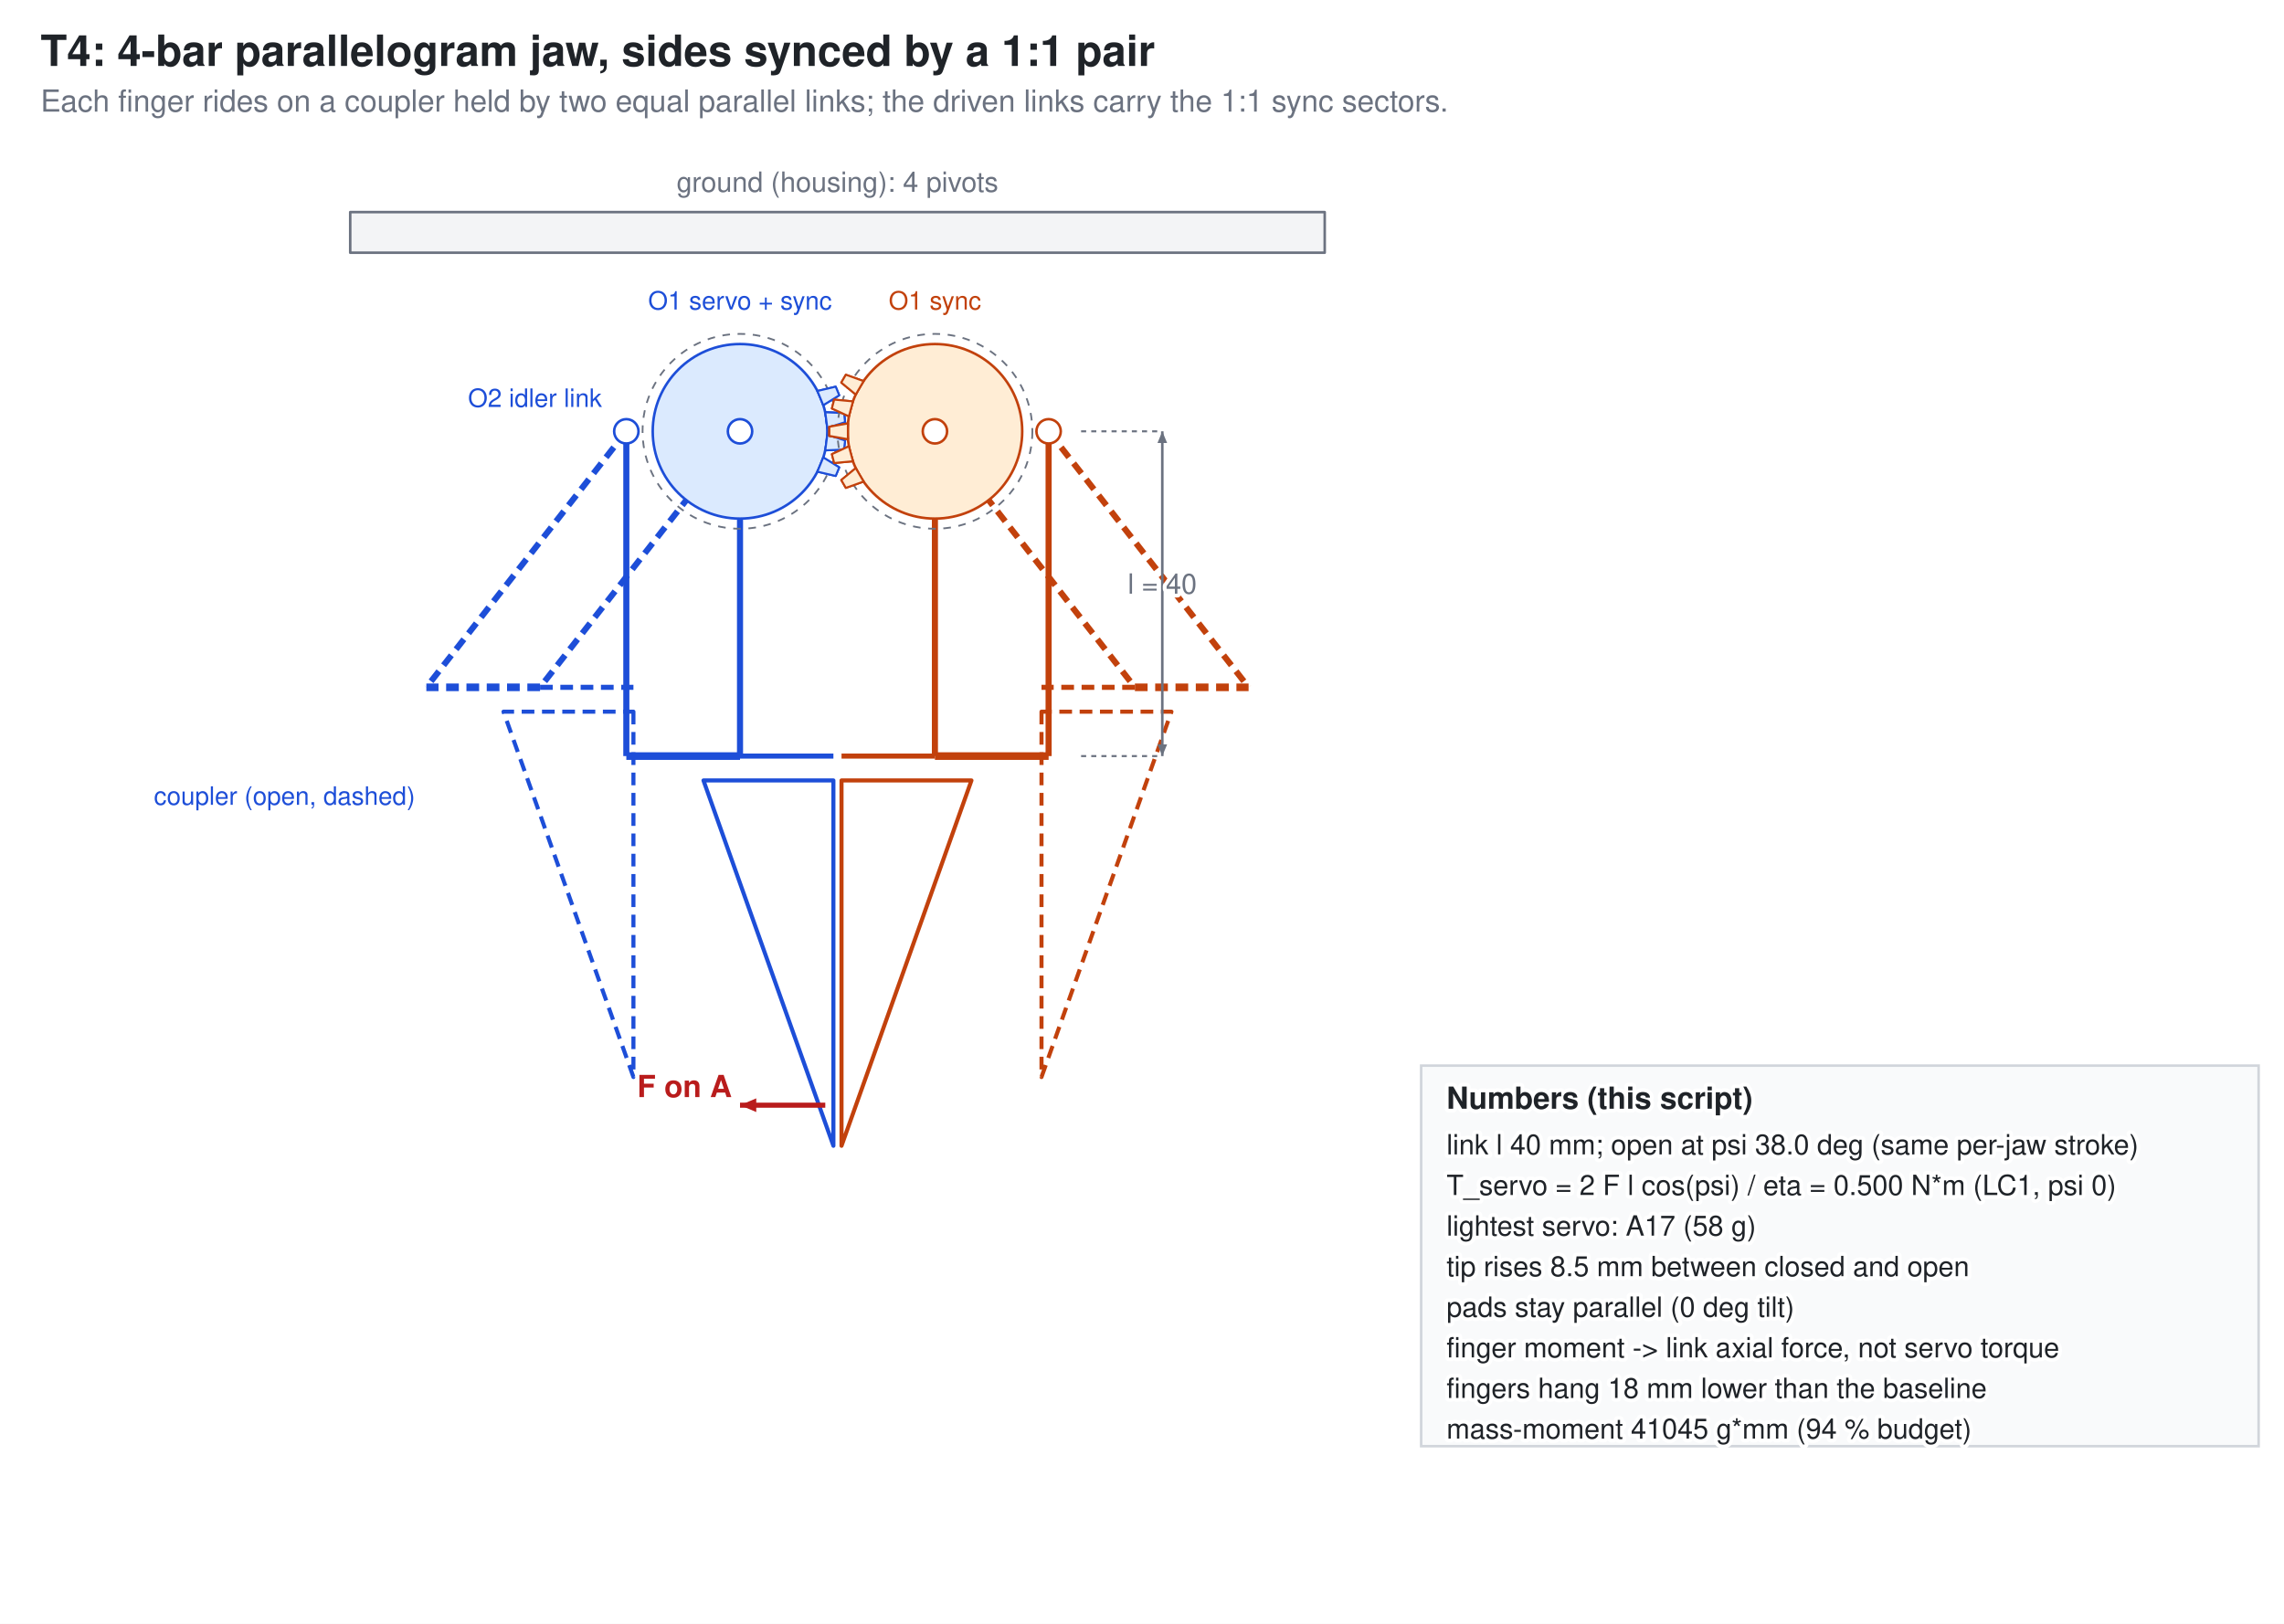
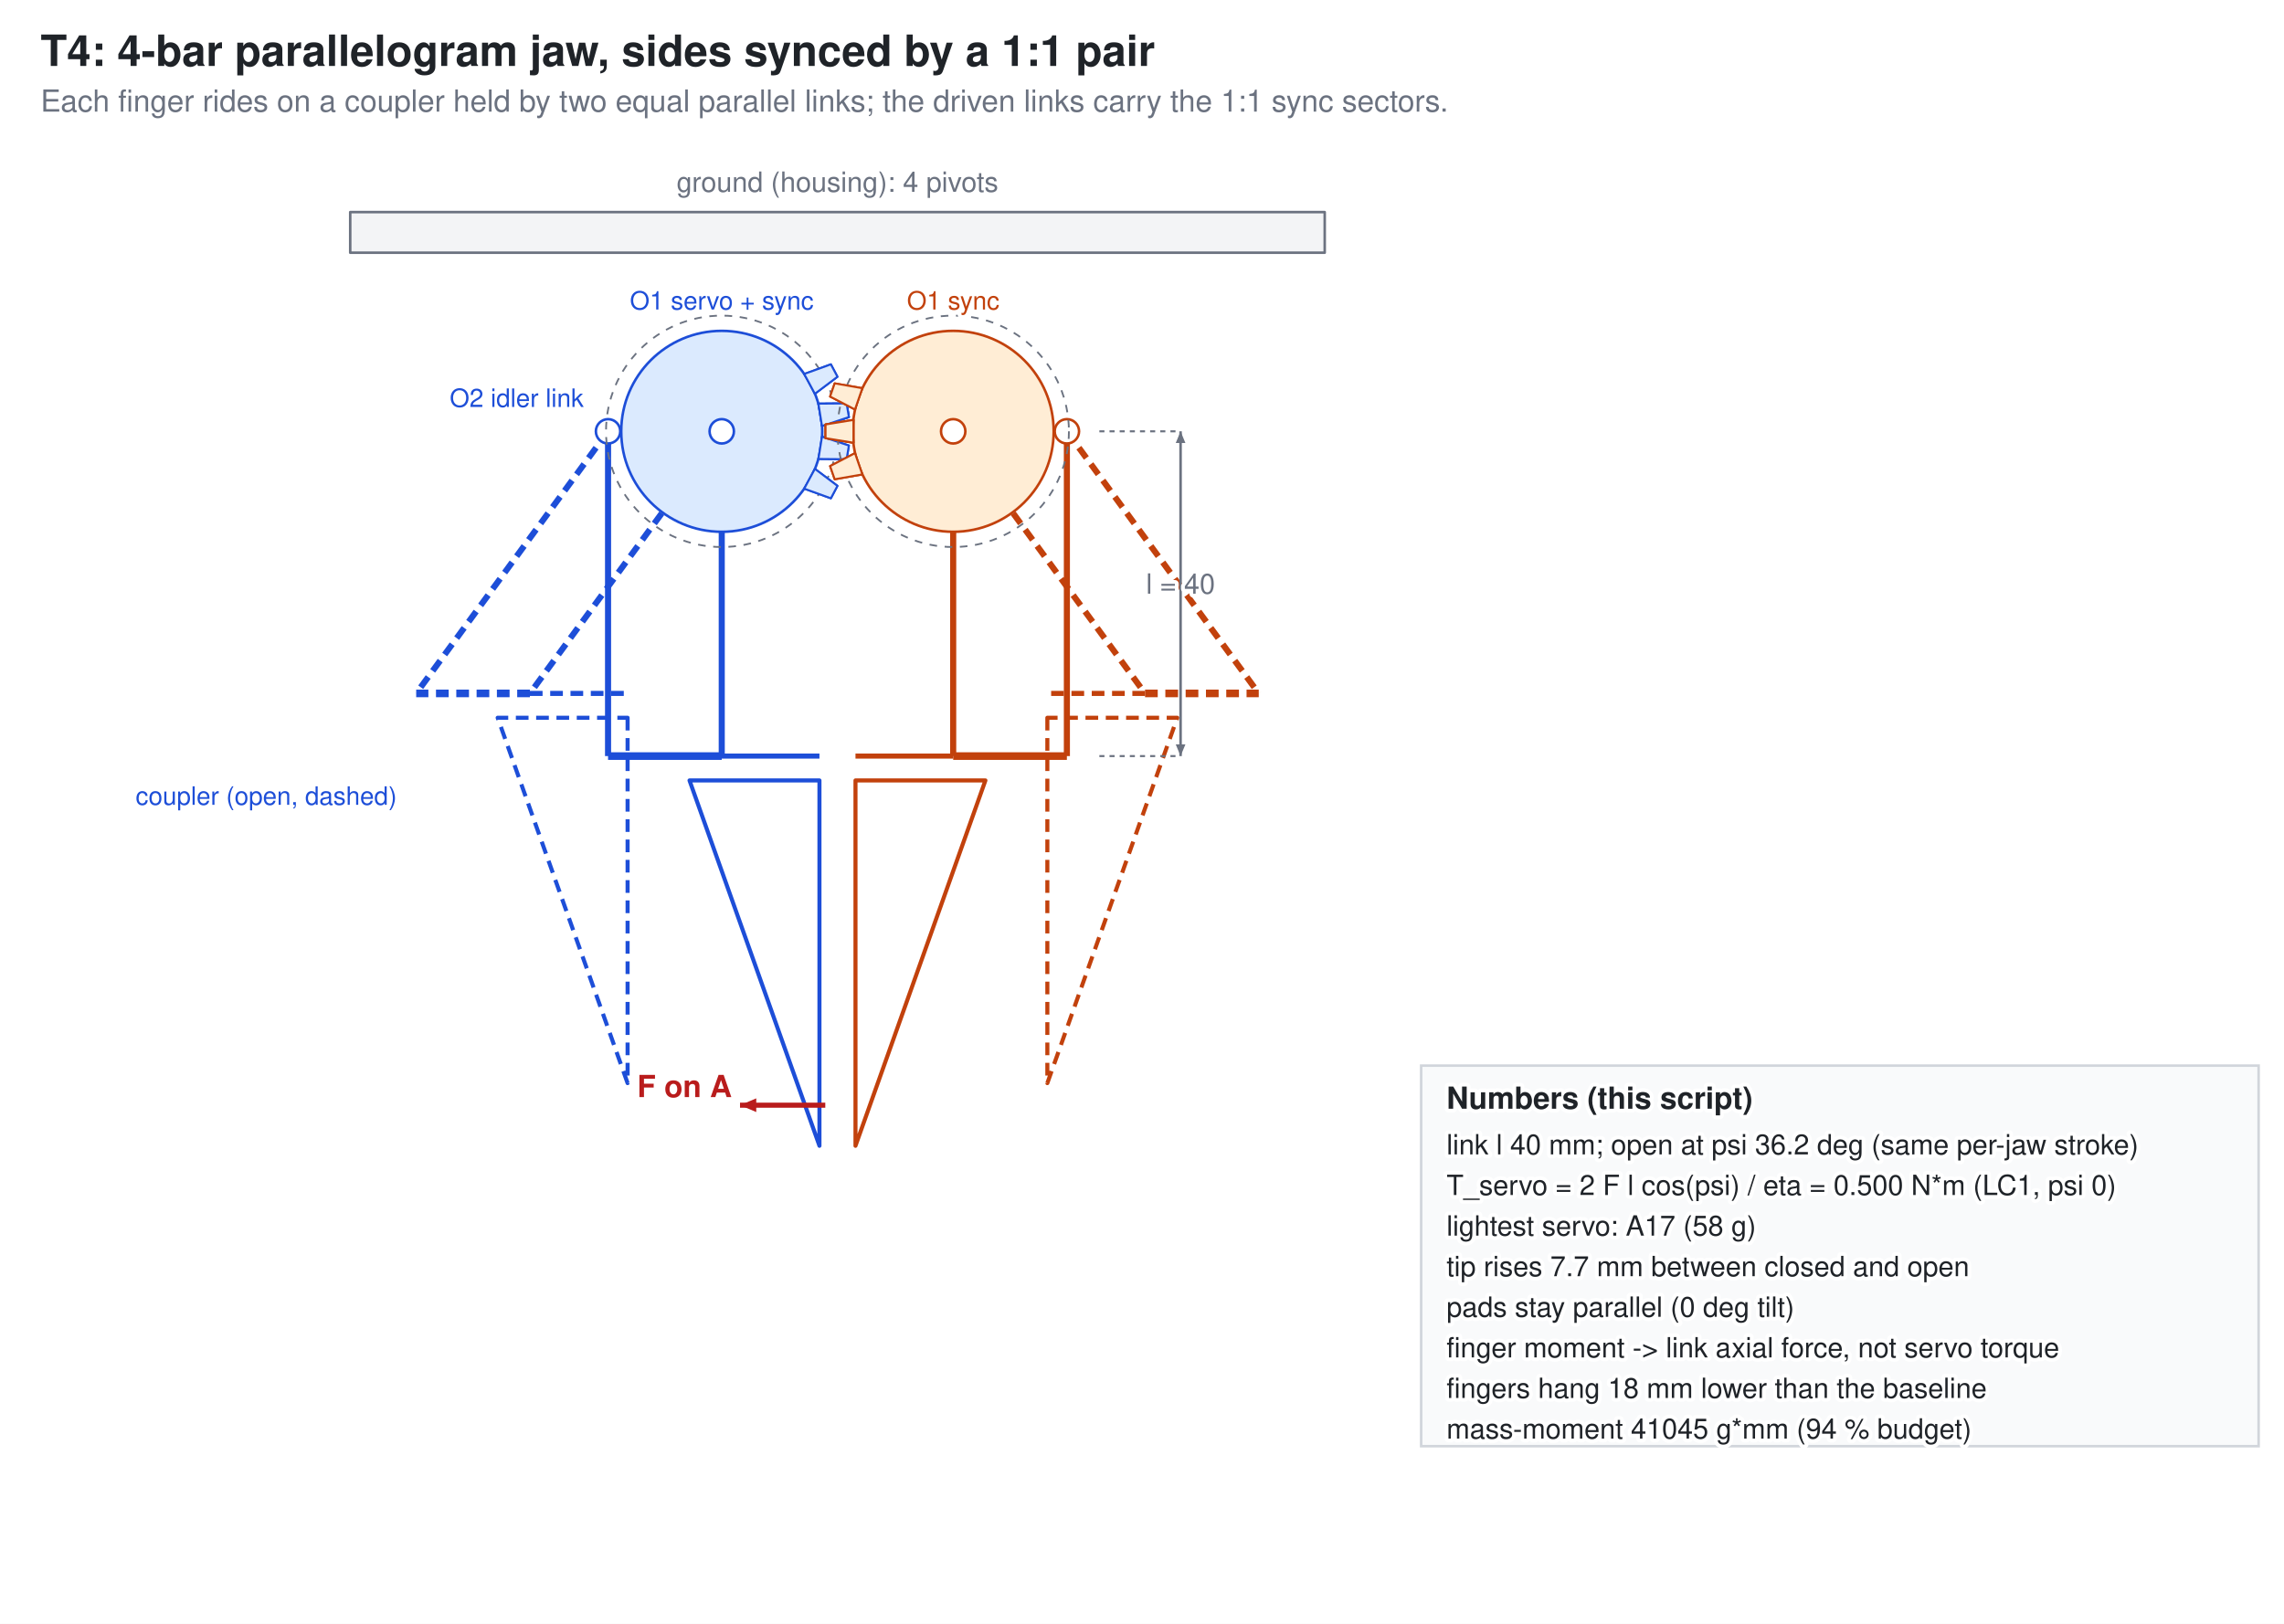
<svg xmlns="http://www.w3.org/2000/svg" viewBox="0 0 900 640" width="900" height="640" font-family="Helvetica, Arial, sans-serif">
  <rect width="900" height="640" fill="#ffffff" />
  <text x="16" y="26" font-size="17" font-weight="bold" fill="#1f2328">T4: 4-bar parallelogram jaw, sides synced by a 1:1 pair</text>
  <text x="16" y="44" font-size="12" fill="#6b7280">Each finger rides on a coupler held by two equal parallel links; the driven links carry the 1:1 sync sectors.</text>
-   <line x1="291.6" y1="170.0" x2="291.6" y2="298.0" stroke="#1d4ed8" stroke-width="2.4" />
-   <line x1="246.8" y1="170.0" x2="246.8" y2="298.0" stroke="#1d4ed8" stroke-width="2.4" />
-   <line x1="291.6" y1="298.0" x2="246.8" y2="298.0" stroke="#1d4ed8" stroke-width="3.0" />
-   <line x1="291.6" y1="298.0" x2="328.4" y2="298.0" stroke="#1d4ed8" stroke-width="2.0" />
-   <polygon points="328.4,307.6 328.4,451.6 277.2,307.6" stroke="#1d4ed8" stroke-width="1.6" fill="none" fill-opacity="1.0" stroke-linejoin="round" />
-   <line x1="291.6" y1="170.0" x2="212.8" y2="270.9" stroke="#1d4ed8" stroke-width="2.4" stroke-dasharray="5,3" />
-   <line x1="246.8" y1="170.0" x2="168.0" y2="270.9" stroke="#1d4ed8" stroke-width="2.4" stroke-dasharray="5,3" />
-   <line x1="212.8" y1="270.9" x2="168.0" y2="270.9" stroke="#1d4ed8" stroke-width="3.0" stroke-dasharray="5,3" />
-   <line x1="212.8" y1="270.9" x2="249.6" y2="270.9" stroke="#1d4ed8" stroke-width="2.0" stroke-dasharray="5,3" />
-   <polygon points="249.6,280.5 249.6,424.5 198.4,280.5" stroke="#1d4ed8" stroke-width="1.6" fill="none" fill-opacity="1.0" stroke-dasharray="5,3" stroke-linejoin="round" />
-   <circle cx="246.8" cy="170.0" r="4.8" stroke="#1d4ed8" stroke-width="1.0" fill="#ffffff" fill-opacity="1.0" />
-   <line x1="368.4" y1="170.0" x2="368.4" y2="298.0" stroke="#c2410c" stroke-width="2.4" />
-   <line x1="413.2" y1="170.0" x2="413.2" y2="298.0" stroke="#c2410c" stroke-width="2.4" />
-   <line x1="368.4" y1="298.0" x2="413.2" y2="298.0" stroke="#c2410c" stroke-width="3.0" />
-   <line x1="368.4" y1="298.0" x2="331.6" y2="298.0" stroke="#c2410c" stroke-width="2.0" />
-   <polygon points="331.6,307.6 331.6,451.6 382.8,307.6" stroke="#c2410c" stroke-width="1.6" fill="none" fill-opacity="1.0" stroke-linejoin="round" />
-   <line x1="368.4" y1="170.0" x2="447.2" y2="270.9" stroke="#c2410c" stroke-width="2.4" stroke-dasharray="5,3" />
-   <line x1="413.2" y1="170.0" x2="492.0" y2="270.9" stroke="#c2410c" stroke-width="2.4" stroke-dasharray="5,3" />
-   <line x1="447.2" y1="270.9" x2="492.0" y2="270.9" stroke="#c2410c" stroke-width="3.0" stroke-dasharray="5,3" />
-   <line x1="447.2" y1="270.9" x2="410.4" y2="270.9" stroke="#c2410c" stroke-width="2.0" stroke-dasharray="5,3" />
-   <polygon points="410.4,280.5 410.4,424.5 461.6,280.5" stroke="#c2410c" stroke-width="1.6" fill="none" fill-opacity="1.0" stroke-dasharray="5,3" stroke-linejoin="round" />
-   <circle cx="413.2" cy="170.0" r="4.8" stroke="#c2410c" stroke-width="1.0" fill="#ffffff" fill-opacity="1.0" />
-   <circle cx="291.6" cy="170.0" r="34.4" stroke="#1d4ed8" stroke-width="1.0" fill="#dbeafe" fill-opacity="1.0" />
-   <circle cx="291.6" cy="170.0" r="38.4" stroke="#6b7280" stroke-width="0.7" fill="none" fill-opacity="1.0" stroke-dasharray="3,3" />
-   <polygon points="326.0,168.6 333.0,166.4 332.6,162.8 325.2,162.5" stroke="#1d4ed8" stroke-width="0.8" fill="#dbeafe" fill-opacity="1.0" stroke-linejoin="round" />
-   <polygon points="324.4,159.7 330.7,155.8 329.3,152.4 322.1,154.1" stroke="#1d4ed8" stroke-width="0.8" fill="#dbeafe" fill-opacity="1.0" stroke-linejoin="round" />
-   <polygon points="322.1,185.9 329.3,187.6 330.7,184.2 324.4,180.3" stroke="#1d4ed8" stroke-width="0.8" fill="#dbeafe" fill-opacity="1.0" stroke-linejoin="round" />
-   <polygon points="325.2,177.5 332.6,177.2 333.0,173.6 326.0,171.4" stroke="#1d4ed8" stroke-width="0.8" fill="#dbeafe" fill-opacity="1.0" stroke-linejoin="round" />
-   <polygon points="326.0,168.6 333.0,166.4 332.6,162.8 325.2,162.5" stroke="#1d4ed8" stroke-width="0.8" fill="#dbeafe" fill-opacity="1.0" stroke-linejoin="round" />
-   <polygon points="324.4,159.7 330.7,155.8 329.3,152.4 322.1,154.1" stroke="#1d4ed8" stroke-width="0.8" fill="#dbeafe" fill-opacity="1.0" stroke-linejoin="round" />
-   <polygon points="322.1,185.9 329.3,187.6 330.7,184.2 324.4,180.3" stroke="#1d4ed8" stroke-width="0.8" fill="#dbeafe" fill-opacity="1.0" stroke-linejoin="round" />
-   <polygon points="325.2,177.5 332.6,177.2 333.0,173.6 326.0,171.4" stroke="#1d4ed8" stroke-width="0.8" fill="#dbeafe" fill-opacity="1.0" stroke-linejoin="round" />
-   <polygon points="326.0,168.6 333.0,166.4 332.6,162.8 325.2,162.5" stroke="#1d4ed8" stroke-width="0.8" fill="#dbeafe" fill-opacity="1.0" stroke-linejoin="round" />
-   <circle cx="291.6" cy="170.0" r="4.8" stroke="#1d4ed8" stroke-width="1.0" fill="#ffffff" fill-opacity="1.0" />
-   <circle cx="368.4" cy="170.0" r="34.4" stroke="#c2410c" stroke-width="1.0" fill="#ffedd5" fill-opacity="1.0" />
-   <circle cx="368.4" cy="170.0" r="38.4" stroke="#6b7280" stroke-width="0.7" fill="none" fill-opacity="1.0" stroke-dasharray="3,3" />
-   <polygon points="334.1,166.9 326.8,168.2 326.8,171.8 334.1,173.1" stroke="#c2410c" stroke-width="0.8" fill="#ffedd5" fill-opacity="1.0" stroke-linejoin="round" />
-   <polygon points="334.5,175.9 327.8,179.0 328.7,182.5 336.1,181.8" stroke="#c2410c" stroke-width="0.8" fill="#ffedd5" fill-opacity="1.0" stroke-linejoin="round" />
-   <polygon points="337.2,184.5 331.5,189.2 333.3,192.3 340.3,189.8" stroke="#c2410c" stroke-width="0.8" fill="#ffedd5" fill-opacity="1.0" stroke-linejoin="round" />
-   <polygon points="340.3,150.2 333.3,147.7 331.5,150.8 337.2,155.5" stroke="#c2410c" stroke-width="0.8" fill="#ffedd5" fill-opacity="1.0" stroke-linejoin="round" />
-   <polygon points="336.1,158.2 328.7,157.5 327.8,161.0 334.5,164.1" stroke="#c2410c" stroke-width="0.8" fill="#ffedd5" fill-opacity="1.0" stroke-linejoin="round" />
-   <polygon points="334.1,166.9 326.8,168.2 326.8,171.8 334.1,173.1" stroke="#c2410c" stroke-width="0.8" fill="#ffedd5" fill-opacity="1.0" stroke-linejoin="round" />
-   <polygon points="334.5,175.9 327.8,179.0 328.7,182.5 336.1,181.8" stroke="#c2410c" stroke-width="0.8" fill="#ffedd5" fill-opacity="1.0" stroke-linejoin="round" />
-   <polygon points="337.2,184.5 331.5,189.2 333.3,192.3 340.3,189.8" stroke="#c2410c" stroke-width="0.8" fill="#ffedd5" fill-opacity="1.0" stroke-linejoin="round" />
-   <polygon points="340.3,150.2 333.3,147.7 331.5,150.8 337.2,155.5" stroke="#c2410c" stroke-width="0.8" fill="#ffedd5" fill-opacity="1.0" stroke-linejoin="round" />
-   <polygon points="336.1,158.2 328.7,157.5 327.8,161.0 334.5,164.1" stroke="#c2410c" stroke-width="0.8" fill="#ffedd5" fill-opacity="1.0" stroke-linejoin="round" />
-   <polygon points="334.1,166.9 326.8,168.2 326.8,171.8 334.1,173.1" stroke="#c2410c" stroke-width="0.8" fill="#ffedd5" fill-opacity="1.0" stroke-linejoin="round" />
-   <circle cx="368.4" cy="170.0" r="4.8" stroke="#c2410c" stroke-width="1.0" fill="#ffffff" fill-opacity="1.0" />
+   <line x1="284.4" y1="170.0" x2="284.4" y2="298.0" stroke="#1d4ed8" stroke-width="2.4" />
+   <line x1="239.6" y1="170.0" x2="239.6" y2="298.0" stroke="#1d4ed8" stroke-width="2.4" />
+   <line x1="284.4" y1="298.0" x2="239.6" y2="298.0" stroke="#1d4ed8" stroke-width="3.0" />
+   <line x1="284.4" y1="298.0" x2="322.9" y2="298.0" stroke="#1d4ed8" stroke-width="2.0" />
+   <polygon points="322.9,307.6 322.9,451.6 271.7,307.6" stroke="#1d4ed8" stroke-width="1.6" fill="none" fill-opacity="1.0" stroke-linejoin="round" />
+   <line x1="284.4" y1="170.0" x2="208.8" y2="273.3" stroke="#1d4ed8" stroke-width="2.4" stroke-dasharray="5,3" />
+   <line x1="239.6" y1="170.0" x2="164.0" y2="273.3" stroke="#1d4ed8" stroke-width="2.4" stroke-dasharray="5,3" />
+   <line x1="208.8" y1="273.3" x2="164.0" y2="273.3" stroke="#1d4ed8" stroke-width="3.0" stroke-dasharray="5,3" />
+   <line x1="208.8" y1="273.3" x2="247.3" y2="273.3" stroke="#1d4ed8" stroke-width="2.0" stroke-dasharray="5,3" />
+   <polygon points="247.3,282.9 247.3,426.9 196.1,282.9" stroke="#1d4ed8" stroke-width="1.6" fill="none" fill-opacity="1.0" stroke-dasharray="5,3" stroke-linejoin="round" />
+   <circle cx="239.6" cy="170.0" r="4.8" stroke="#1d4ed8" stroke-width="1.0" fill="#ffffff" fill-opacity="1.0" />
+   <line x1="375.6" y1="170.0" x2="375.6" y2="298.0" stroke="#c2410c" stroke-width="2.4" />
+   <line x1="420.4" y1="170.0" x2="420.4" y2="298.0" stroke="#c2410c" stroke-width="2.4" />
+   <line x1="375.6" y1="298.0" x2="420.4" y2="298.0" stroke="#c2410c" stroke-width="3.0" />
+   <line x1="375.6" y1="298.0" x2="337.1" y2="298.0" stroke="#c2410c" stroke-width="2.0" />
+   <polygon points="337.1,307.6 337.1,451.6 388.3,307.6" stroke="#c2410c" stroke-width="1.6" fill="none" fill-opacity="1.0" stroke-linejoin="round" />
+   <line x1="375.6" y1="170.0" x2="451.2" y2="273.3" stroke="#c2410c" stroke-width="2.4" stroke-dasharray="5,3" />
+   <line x1="420.4" y1="170.0" x2="496.0" y2="273.3" stroke="#c2410c" stroke-width="2.4" stroke-dasharray="5,3" />
+   <line x1="451.2" y1="273.3" x2="496.0" y2="273.3" stroke="#c2410c" stroke-width="3.0" stroke-dasharray="5,3" />
+   <line x1="451.2" y1="273.3" x2="412.7" y2="273.3" stroke="#c2410c" stroke-width="2.0" stroke-dasharray="5,3" />
+   <polygon points="412.7,282.9 412.7,426.9 463.9,282.9" stroke="#c2410c" stroke-width="1.6" fill="none" fill-opacity="1.0" stroke-dasharray="5,3" stroke-linejoin="round" />
+   <circle cx="420.4" cy="170.0" r="4.8" stroke="#c2410c" stroke-width="1.0" fill="#ffffff" fill-opacity="1.0" />
+   <circle cx="284.4" cy="170.0" r="39.6" stroke="#1d4ed8" stroke-width="1.0" fill="#dbeafe" fill-opacity="1.0" />
+   <circle cx="284.4" cy="170.0" r="45.6" stroke="#6b7280" stroke-width="0.7" fill="none" fill-opacity="1.0" stroke-dasharray="3,3" />
+   <polygon points="323.9,167.9 334.5,164.4 333.6,159.0 322.5,159.1" stroke="#1d4ed8" stroke-width="0.8" fill="#dbeafe" fill-opacity="1.0" stroke-linejoin="round" />
+   <polygon points="321.1,155.2 330.0,148.5 327.4,143.6 316.9,147.4" stroke="#1d4ed8" stroke-width="0.8" fill="#dbeafe" fill-opacity="1.0" stroke-linejoin="round" />
+   <polygon points="316.9,192.6 327.4,196.4 330.0,191.5 321.1,184.8" stroke="#1d4ed8" stroke-width="0.8" fill="#dbeafe" fill-opacity="1.0" stroke-linejoin="round" />
+   <polygon points="322.5,180.9 333.6,181.0 334.5,175.6 323.9,172.1" stroke="#1d4ed8" stroke-width="0.8" fill="#dbeafe" fill-opacity="1.0" stroke-linejoin="round" />
+   <polygon points="323.9,167.9 334.5,164.4 333.6,159.0 322.5,159.1" stroke="#1d4ed8" stroke-width="0.8" fill="#dbeafe" fill-opacity="1.0" stroke-linejoin="round" />
+   <polygon points="321.1,155.2 330.0,148.5 327.4,143.6 316.9,147.4" stroke="#1d4ed8" stroke-width="0.8" fill="#dbeafe" fill-opacity="1.0" stroke-linejoin="round" />
+   <polygon points="316.9,192.6 327.4,196.4 330.0,191.5 321.1,184.8" stroke="#1d4ed8" stroke-width="0.8" fill="#dbeafe" fill-opacity="1.0" stroke-linejoin="round" />
+   <polygon points="322.5,180.9 333.6,181.0 334.5,175.6 323.9,172.1" stroke="#1d4ed8" stroke-width="0.8" fill="#dbeafe" fill-opacity="1.0" stroke-linejoin="round" />
+   <polygon points="323.9,167.9 334.5,164.4 333.6,159.0 322.5,159.1" stroke="#1d4ed8" stroke-width="0.8" fill="#dbeafe" fill-opacity="1.0" stroke-linejoin="round" />
+   <circle cx="284.4" cy="170.0" r="4.8" stroke="#1d4ed8" stroke-width="1.0" fill="#ffffff" fill-opacity="1.0" />
+   <circle cx="375.6" cy="170.0" r="39.6" stroke="#c2410c" stroke-width="1.0" fill="#ffedd5" fill-opacity="1.0" />
+   <circle cx="375.6" cy="170.0" r="45.6" stroke="#6b7280" stroke-width="0.7" fill="none" fill-opacity="1.0" stroke-dasharray="3,3" />
+   <polygon points="336.3,165.5 325.3,167.3 325.3,172.7 336.3,174.5" stroke="#c2410c" stroke-width="0.8" fill="#ffedd5" fill-opacity="1.0" stroke-linejoin="round" />
+   <polygon points="336.9,178.6 327.1,183.7 328.9,188.9 339.8,187.0" stroke="#c2410c" stroke-width="0.8" fill="#ffedd5" fill-opacity="1.0" stroke-linejoin="round" />
+   <polygon points="339.8,153.0 328.9,151.1 327.1,156.3 336.9,161.4" stroke="#c2410c" stroke-width="0.8" fill="#ffedd5" fill-opacity="1.0" stroke-linejoin="round" />
+   <polygon points="336.3,165.5 325.3,167.3 325.3,172.7 336.3,174.5" stroke="#c2410c" stroke-width="0.8" fill="#ffedd5" fill-opacity="1.0" stroke-linejoin="round" />
+   <polygon points="336.9,178.6 327.1,183.7 328.9,188.9 339.8,187.0" stroke="#c2410c" stroke-width="0.8" fill="#ffedd5" fill-opacity="1.0" stroke-linejoin="round" />
+   <polygon points="339.8,153.0 328.9,151.1 327.1,156.3 336.9,161.4" stroke="#c2410c" stroke-width="0.8" fill="#ffedd5" fill-opacity="1.0" stroke-linejoin="round" />
+   <polygon points="336.3,165.5 325.3,167.3 325.3,172.7 336.3,174.5" stroke="#c2410c" stroke-width="0.8" fill="#ffedd5" fill-opacity="1.0" stroke-linejoin="round" />
+   <circle cx="375.6" cy="170.0" r="4.8" stroke="#c2410c" stroke-width="1.0" fill="#ffffff" fill-opacity="1.0" />
  <polygon points="138.0,99.6 522.0,99.6 522.0,83.6 138.0,83.6" stroke="#6b7280" stroke-width="1.0" fill="#f3f4f6" fill-opacity="1.0" stroke-linejoin="round" />
  <text x="330.0" y="75.6" font-size="11" fill="#6b7280" text-anchor="middle" stroke="#ffffff" stroke-width="3" stroke-linejoin="round" paint-order="stroke">ground (housing): 4 pivots</text>
-   <text x="237.2" y="160.4" font-size="10" fill="#1d4ed8" text-anchor="end" stroke="#ffffff" stroke-width="3" stroke-linejoin="round" paint-order="stroke">O2 idler link</text>
-   <text x="291.6" y="122.0" font-size="10" fill="#1d4ed8" text-anchor="middle" stroke="#ffffff" stroke-width="3" stroke-linejoin="round" paint-order="stroke">O1 servo + sync</text>
-   <text x="368.4" y="122.0" font-size="10" fill="#c2410c" text-anchor="middle" stroke="#ffffff" stroke-width="3" stroke-linejoin="round" paint-order="stroke">O1 sync</text>
-   <text x="163.6" y="317.2" font-size="10" fill="#1d4ed8" text-anchor="end" stroke="#ffffff" stroke-width="3" stroke-linejoin="round" paint-order="stroke">coupler (open, dashed)</text>
+   <text x="230.0" y="160.4" font-size="10" fill="#1d4ed8" text-anchor="end" stroke="#ffffff" stroke-width="3" stroke-linejoin="round" paint-order="stroke">O2 idler link</text>
+   <text x="284.4" y="122.0" font-size="10" fill="#1d4ed8" text-anchor="middle" stroke="#ffffff" stroke-width="3" stroke-linejoin="round" paint-order="stroke">O1 servo + sync</text>
+   <text x="375.6" y="122.0" font-size="10" fill="#c2410c" text-anchor="middle" stroke="#ffffff" stroke-width="3" stroke-linejoin="round" paint-order="stroke">O1 sync</text>
+   <text x="156.4" y="317.2" font-size="10" fill="#1d4ed8" text-anchor="end" stroke="#ffffff" stroke-width="3" stroke-linejoin="round" paint-order="stroke">coupler (open, dashed)</text>
  <line x1="325.2" y1="435.6" x2="291.6" y2="435.6" stroke="#b91c1c" stroke-width="2.0" />
  <polygon points="291.6,435.6 298.0,432.9 298.0,438.3" fill="#b91c1c" />
  <text x="288.4" y="432.4" font-size="12" fill="#b91c1c" text-anchor="end" font-weight="bold" stroke="#ffffff" stroke-width="3" stroke-linejoin="round" paint-order="stroke">F on A</text>
-   <line x1="426.0" y1="170.0" x2="458.0" y2="170.0" stroke="#6b7280" stroke-width="0.8" stroke-dasharray="2,2" />
-   <line x1="426.0" y1="298.0" x2="458.0" y2="298.0" stroke="#6b7280" stroke-width="0.8" stroke-dasharray="2,2" />
-   <line x1="458.0" y1="234.0" x2="458.0" y2="298.0" stroke="#6b7280" stroke-width="1.0" />
-   <polygon points="458.0,298.0 456.1,293.4 459.9,293.4" fill="#6b7280" />
-   <line x1="458.0" y1="234.0" x2="458.0" y2="170.0" stroke="#6b7280" stroke-width="1.0" />
-   <polygon points="458.0,170.0 459.9,174.6 456.1,174.6" fill="#6b7280" />
-   <text x="458.0" y="234.0" font-size="11" fill="#6b7280" text-anchor="middle" stroke="#ffffff" stroke-width="3" stroke-linejoin="round" paint-order="stroke">l = 40</text>
+   <line x1="433.2" y1="170.0" x2="465.2" y2="170.0" stroke="#6b7280" stroke-width="0.8" stroke-dasharray="2,2" />
+   <line x1="433.2" y1="298.0" x2="465.2" y2="298.0" stroke="#6b7280" stroke-width="0.8" stroke-dasharray="2,2" />
+   <line x1="465.2" y1="234.0" x2="465.2" y2="298.0" stroke="#6b7280" stroke-width="1.0" />
+   <polygon points="465.2,298.0 463.3,293.4 467.1,293.4" fill="#6b7280" />
+   <line x1="465.2" y1="234.0" x2="465.2" y2="170.0" stroke="#6b7280" stroke-width="1.0" />
+   <polygon points="465.2,170.0 467.1,174.6 463.3,174.6" fill="#6b7280" />
+   <text x="465.2" y="234.0" font-size="11" fill="#6b7280" text-anchor="middle" stroke="#ffffff" stroke-width="3" stroke-linejoin="round" paint-order="stroke">l = 40</text>
  <rect x="560" y="420" width="330" height="150" fill="#f9fafb" stroke="#d1d5db" />
  <text x="570.0" y="437.0" font-size="12" fill="#1f2328" text-anchor="start" font-weight="bold" stroke="#ffffff" stroke-width="3" stroke-linejoin="round" paint-order="stroke">Numbers (this script)</text>
-   <text x="570.0" y="455.0" font-size="11" fill="#1f2328" text-anchor="start" stroke="#ffffff" stroke-width="3" stroke-linejoin="round" paint-order="stroke">link l 40 mm; open at psi 38.0 deg (same per-jaw stroke)</text>
+   <text x="570.0" y="455.0" font-size="11" fill="#1f2328" text-anchor="start" stroke="#ffffff" stroke-width="3" stroke-linejoin="round" paint-order="stroke">link l 40 mm; open at psi 36.2 deg (same per-jaw stroke)</text>
  <text x="570.0" y="471.0" font-size="11" fill="#1f2328" text-anchor="start" stroke="#ffffff" stroke-width="3" stroke-linejoin="round" paint-order="stroke">T_servo = 2 F l cos(psi) / eta = 0.500 N*m (LC1, psi 0)</text>
  <text x="570.0" y="487.0" font-size="11" fill="#1f2328" text-anchor="start" stroke="#ffffff" stroke-width="3" stroke-linejoin="round" paint-order="stroke">lightest servo: A17 (58 g)</text>
-   <text x="570.0" y="503.0" font-size="11" fill="#1f2328" text-anchor="start" stroke="#ffffff" stroke-width="3" stroke-linejoin="round" paint-order="stroke">tip rises 8.5 mm between closed and open</text>
+   <text x="570.0" y="503.0" font-size="11" fill="#1f2328" text-anchor="start" stroke="#ffffff" stroke-width="3" stroke-linejoin="round" paint-order="stroke">tip rises 7.7 mm between closed and open</text>
  <text x="570.0" y="519.0" font-size="11" fill="#1f2328" text-anchor="start" stroke="#ffffff" stroke-width="3" stroke-linejoin="round" paint-order="stroke">pads stay parallel (0 deg tilt)</text>
  <text x="570.0" y="535.0" font-size="11" fill="#1f2328" text-anchor="start" stroke="#ffffff" stroke-width="3" stroke-linejoin="round" paint-order="stroke">finger moment -&gt; link axial force, not servo torque</text>
  <text x="570.0" y="551.0" font-size="11" fill="#1f2328" text-anchor="start" stroke="#ffffff" stroke-width="3" stroke-linejoin="round" paint-order="stroke">fingers hang 18 mm lower than the baseline</text>
  <text x="570.0" y="567.0" font-size="11" fill="#1f2328" text-anchor="start" stroke="#ffffff" stroke-width="3" stroke-linejoin="round" paint-order="stroke">mass-moment 41045 g*mm (94 % budget)</text>
</svg>
